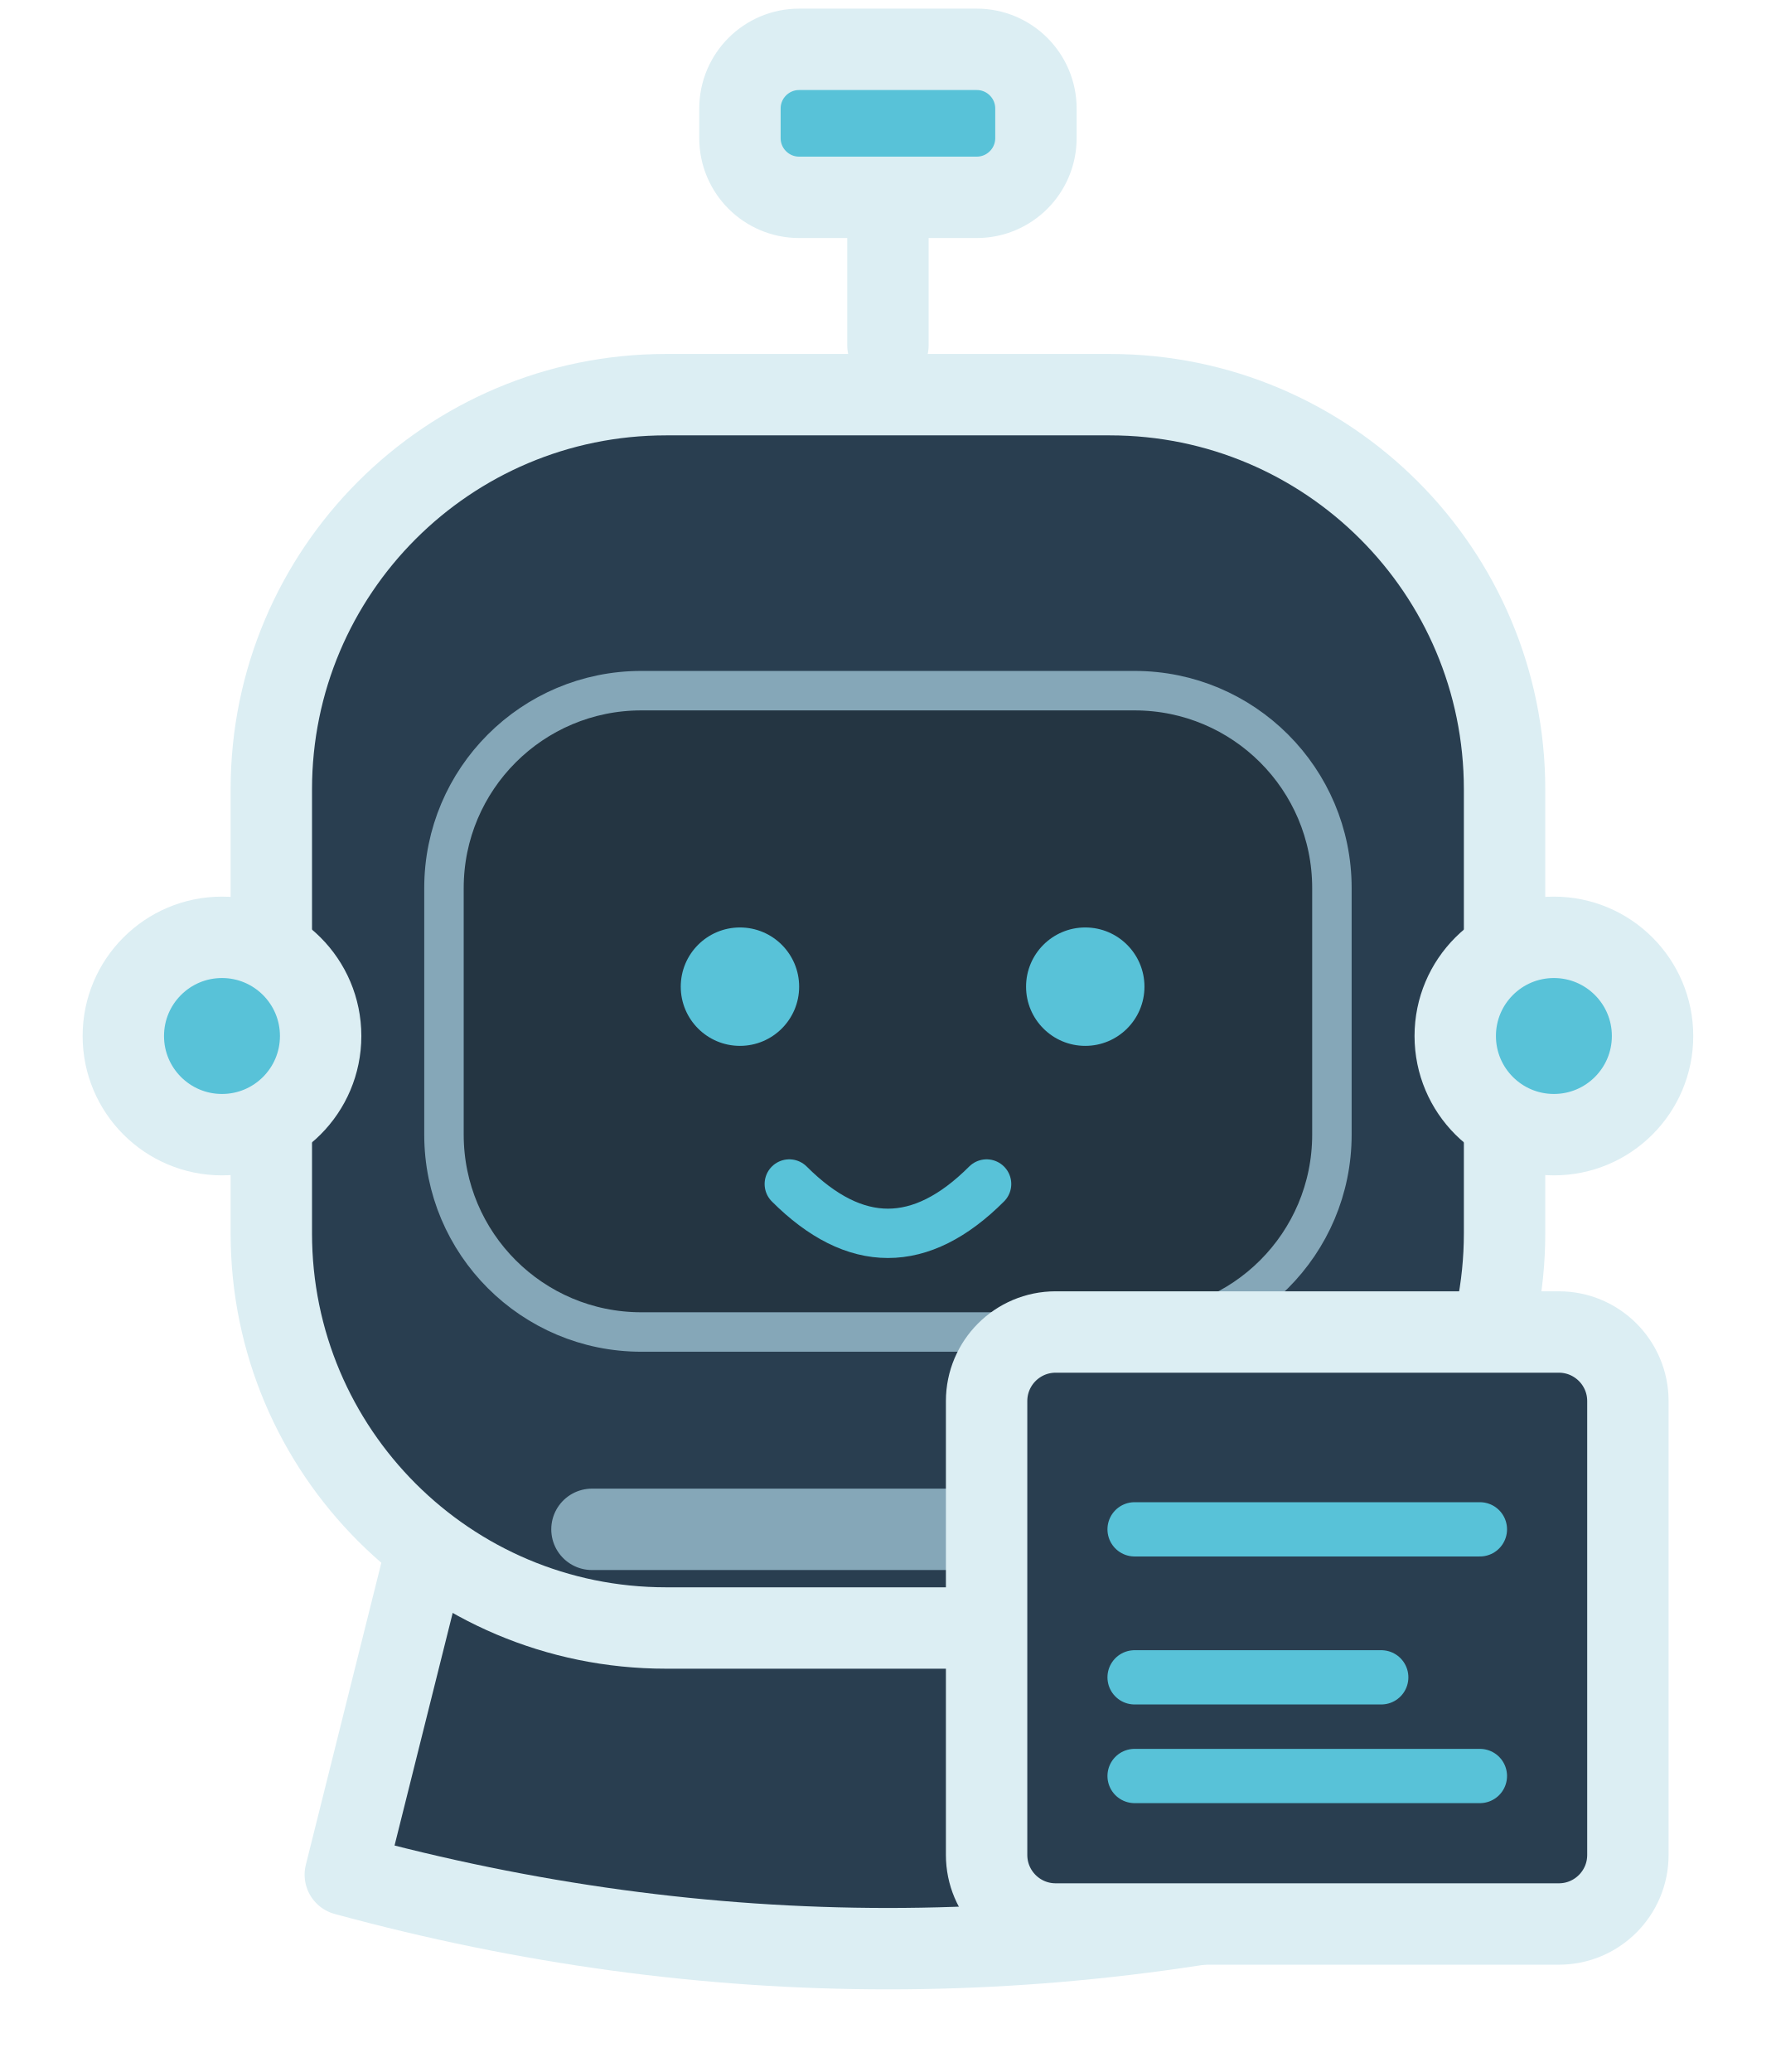
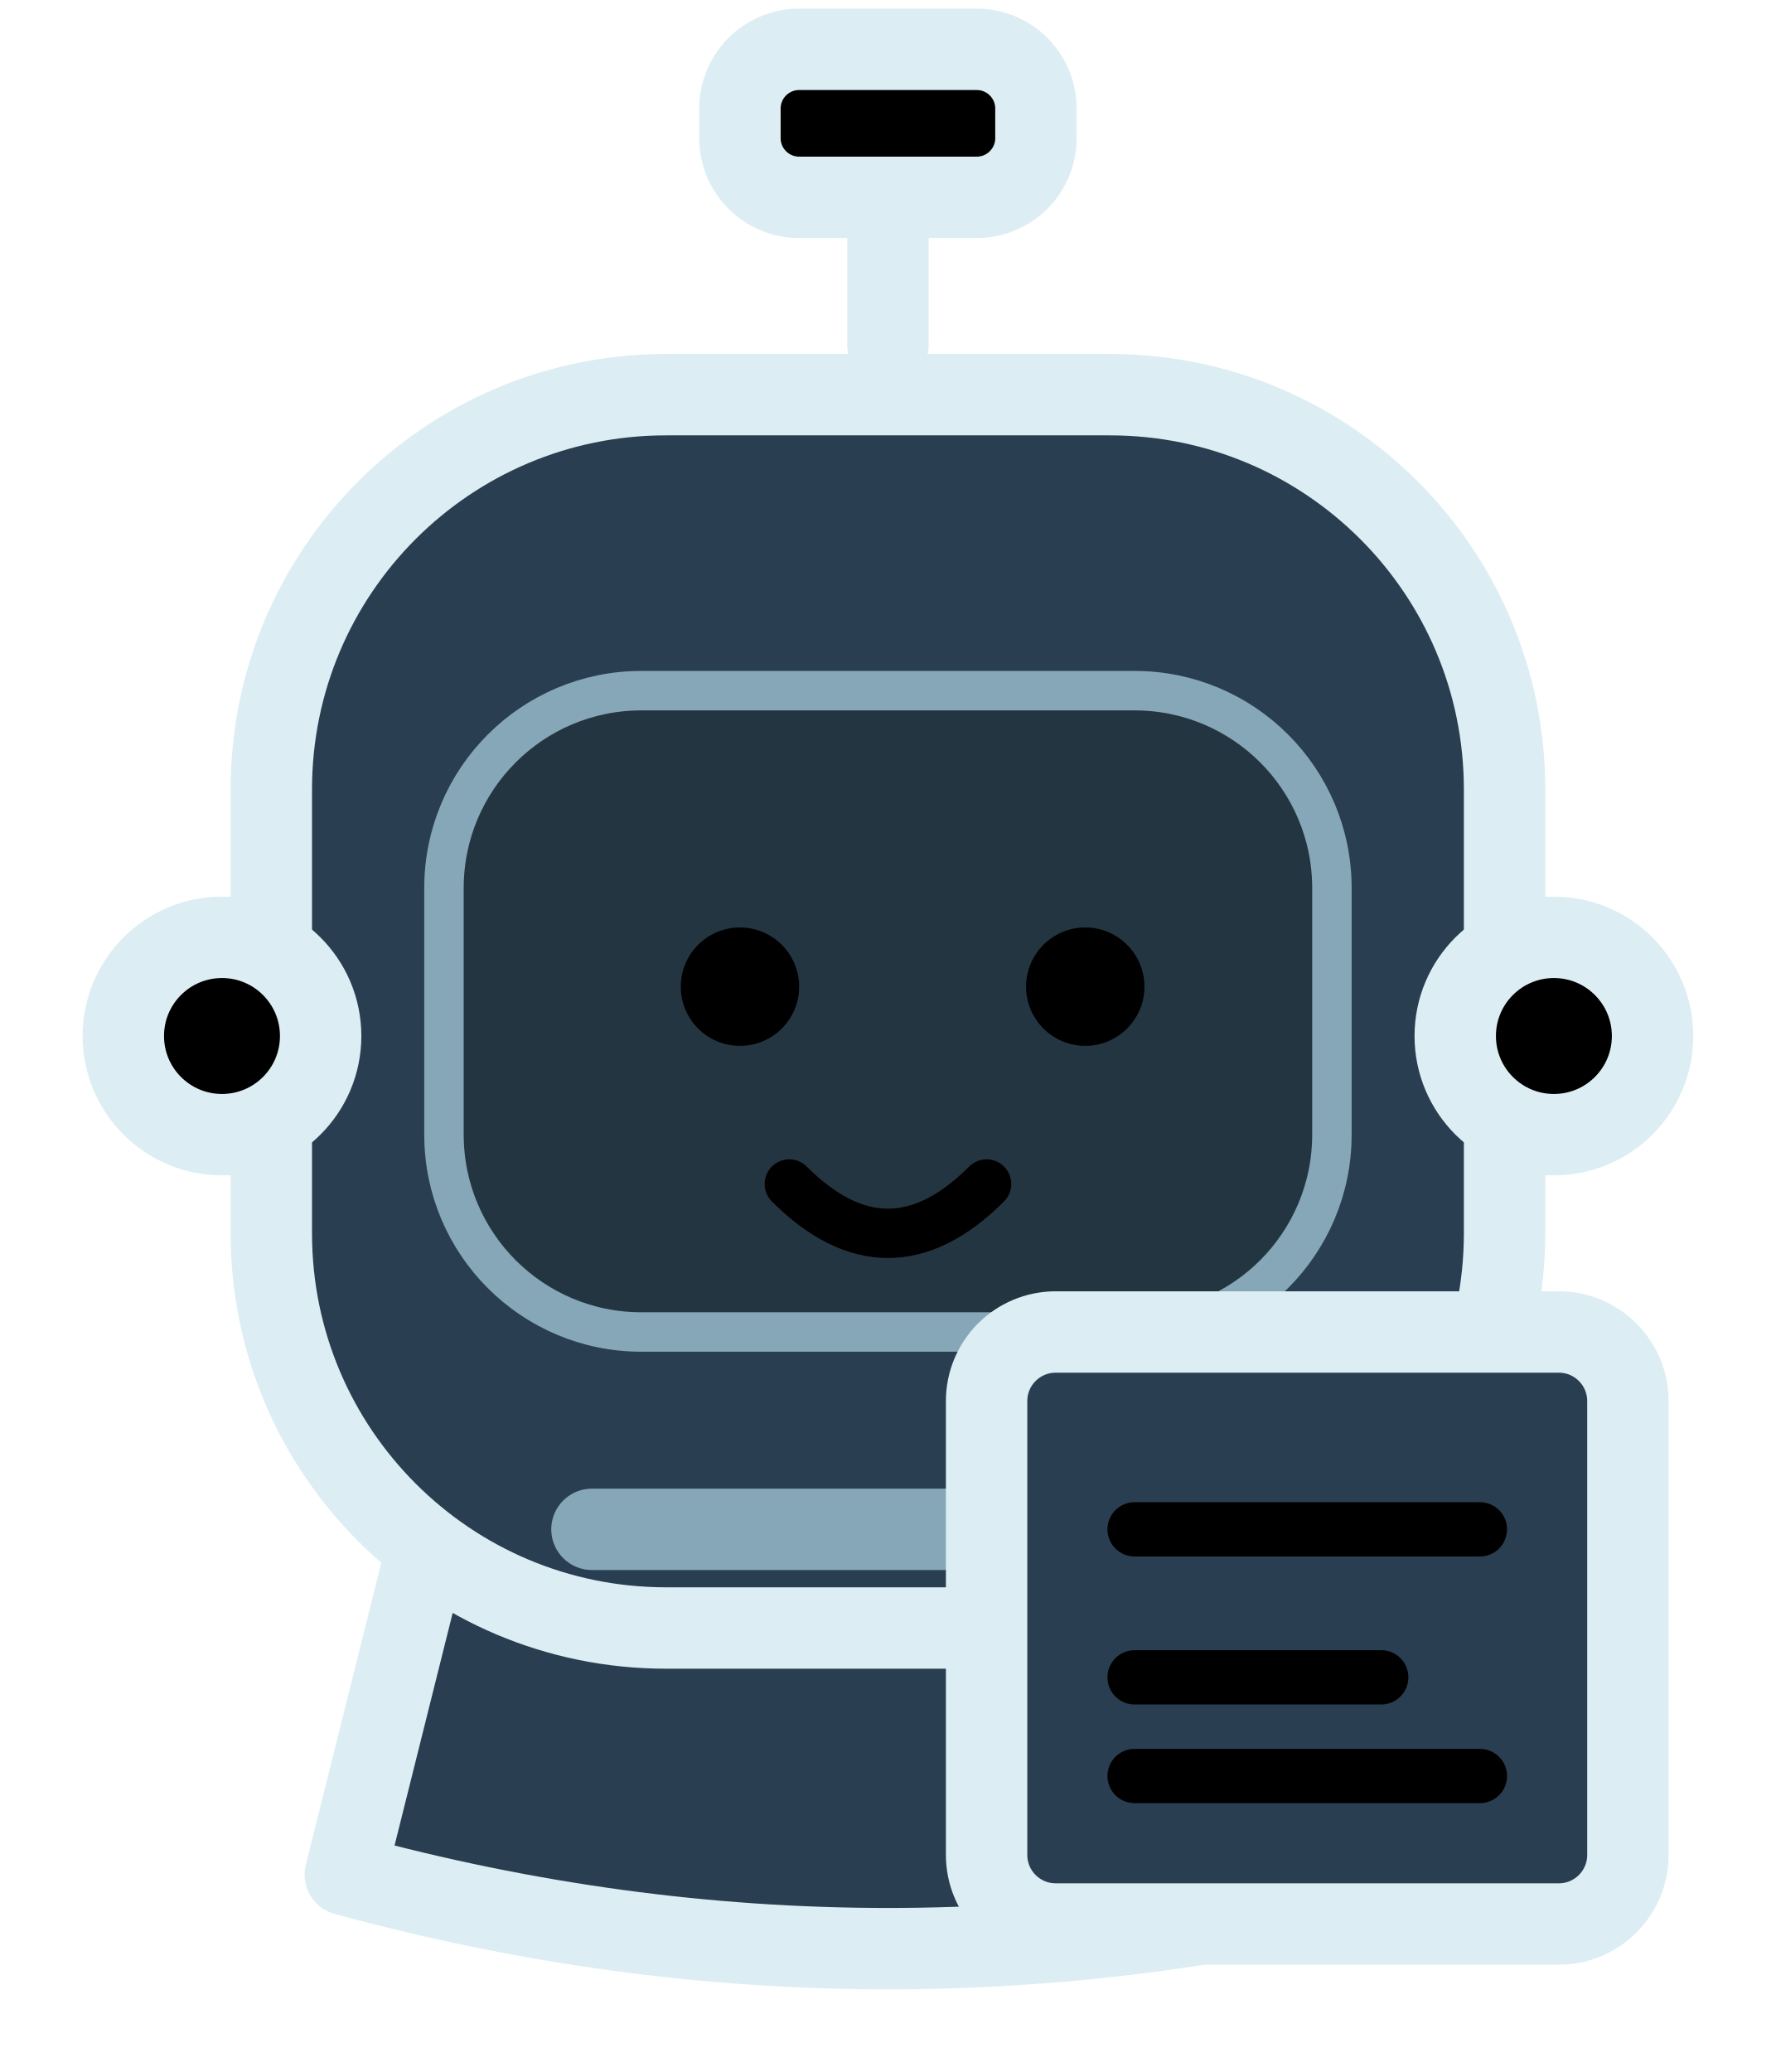
<svg xmlns="http://www.w3.org/2000/svg" viewBox="0 0 36 42" width="108" height="126" role="img" aria-label="robot-line plan variant 3">
  <g stroke="#DCEEF3" stroke-width="1.65" stroke-linecap="round" stroke-linejoin="round">
    <path d="M9 30L7 38Q18 41 29 38L27 30" fill="#293E50" />
    <rect x="5.5" y="8" width="25" height="25" rx="8" fill="#293E50" />
    <path d="M18 7V3" />
-     <rect x="15" y="1" width="6" height="3" rx="1.2" fill="#58C2D8" />
+     <rect x="15" y="1" width="6" height="3" rx="1.2" fill="currentColor" />
    <rect x="9" y="14" width="18" height="13" rx="4" fill="#243542" stroke="#85A7B8" stroke-width=".8" />
    <path d="M12 31H24" stroke="#85A7B8" />
-     <circle cx="4.5" cy="21" r="2" fill="#58C2D8" />
-     <circle cx="31.5" cy="21" r="2" fill="#58C2D8" />
-     <g stroke="#58C2D8" stroke-width="1.8" stroke-linecap="round" fill="none">
-       <circle cx="15" cy="20" r="1.2" fill="#58C2D8" stroke="none" />
-       <circle cx="22" cy="20" r="1.2" fill="#58C2D8" stroke="none" />
+     <circle cx="4.5" cy="21" r="2" fill="currentColor" />
+     <circle cx="31.5" cy="21" r="2" fill="currentColor" />
+     <g stroke="currentColor" stroke-width="1.8" stroke-linecap="round" fill="none">
+       <circle cx="15" cy="20" r="1.2" fill="currentColor" stroke="none" />
+       <circle cx="22" cy="20" r="1.2" fill="currentColor" stroke="none" />
      <path d="M16 24q2 2 4 0" stroke-width="1" />
    </g>
    <rect x="20" y="27" width="13" height="12" rx="1.4" fill="#293E50" />
-     <path d="M23 31h7m-7 3h5m-5 2h7" fill="none" stroke="#58C2D8" stroke-width="1.1" />
+     <path d="M23 31h7m-7 3h5m-5 2h7" fill="none" stroke="currentColor" stroke-width="1.1" />
  </g>
</svg>
